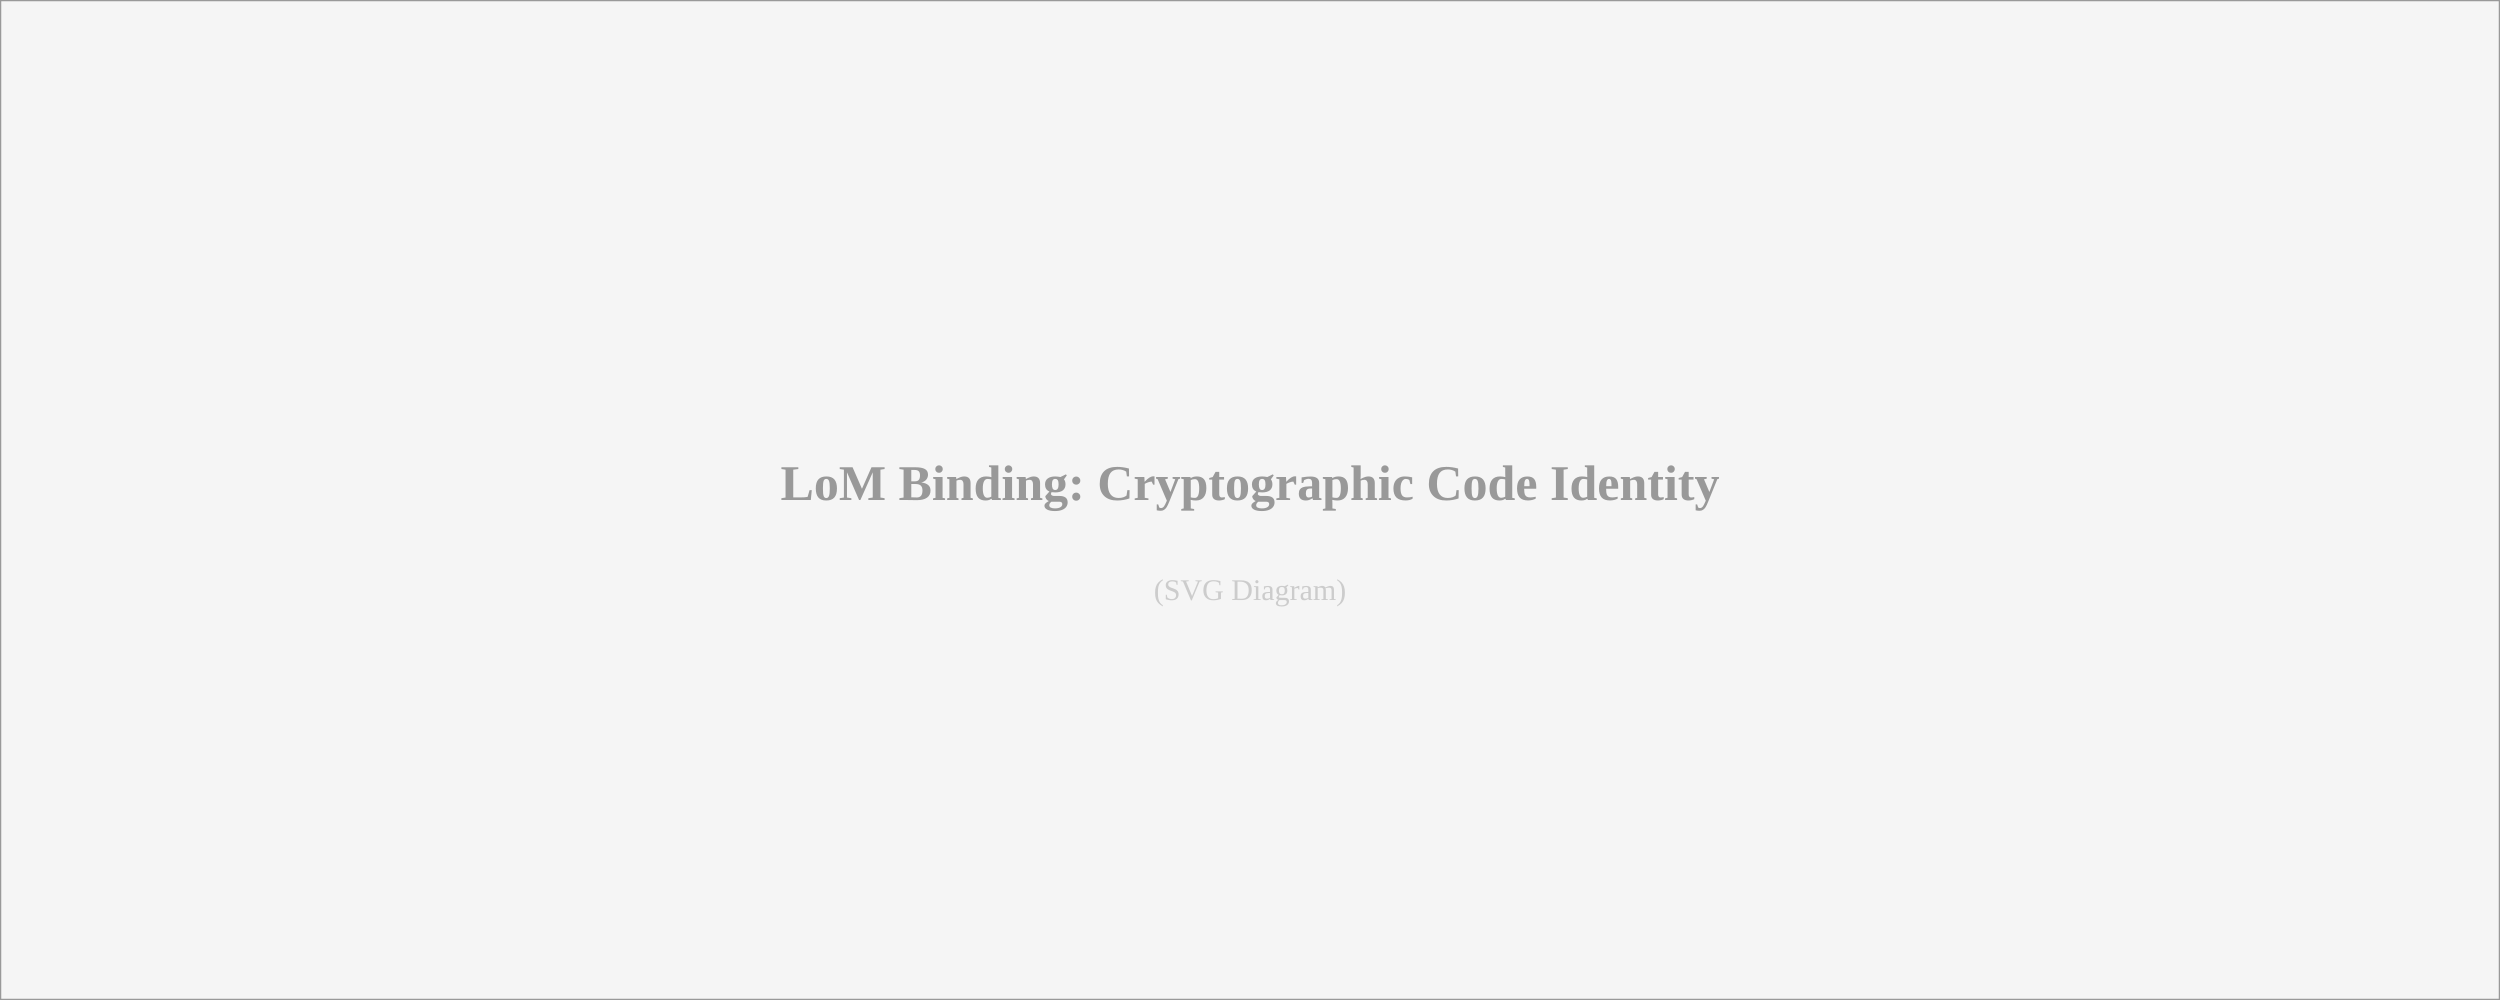
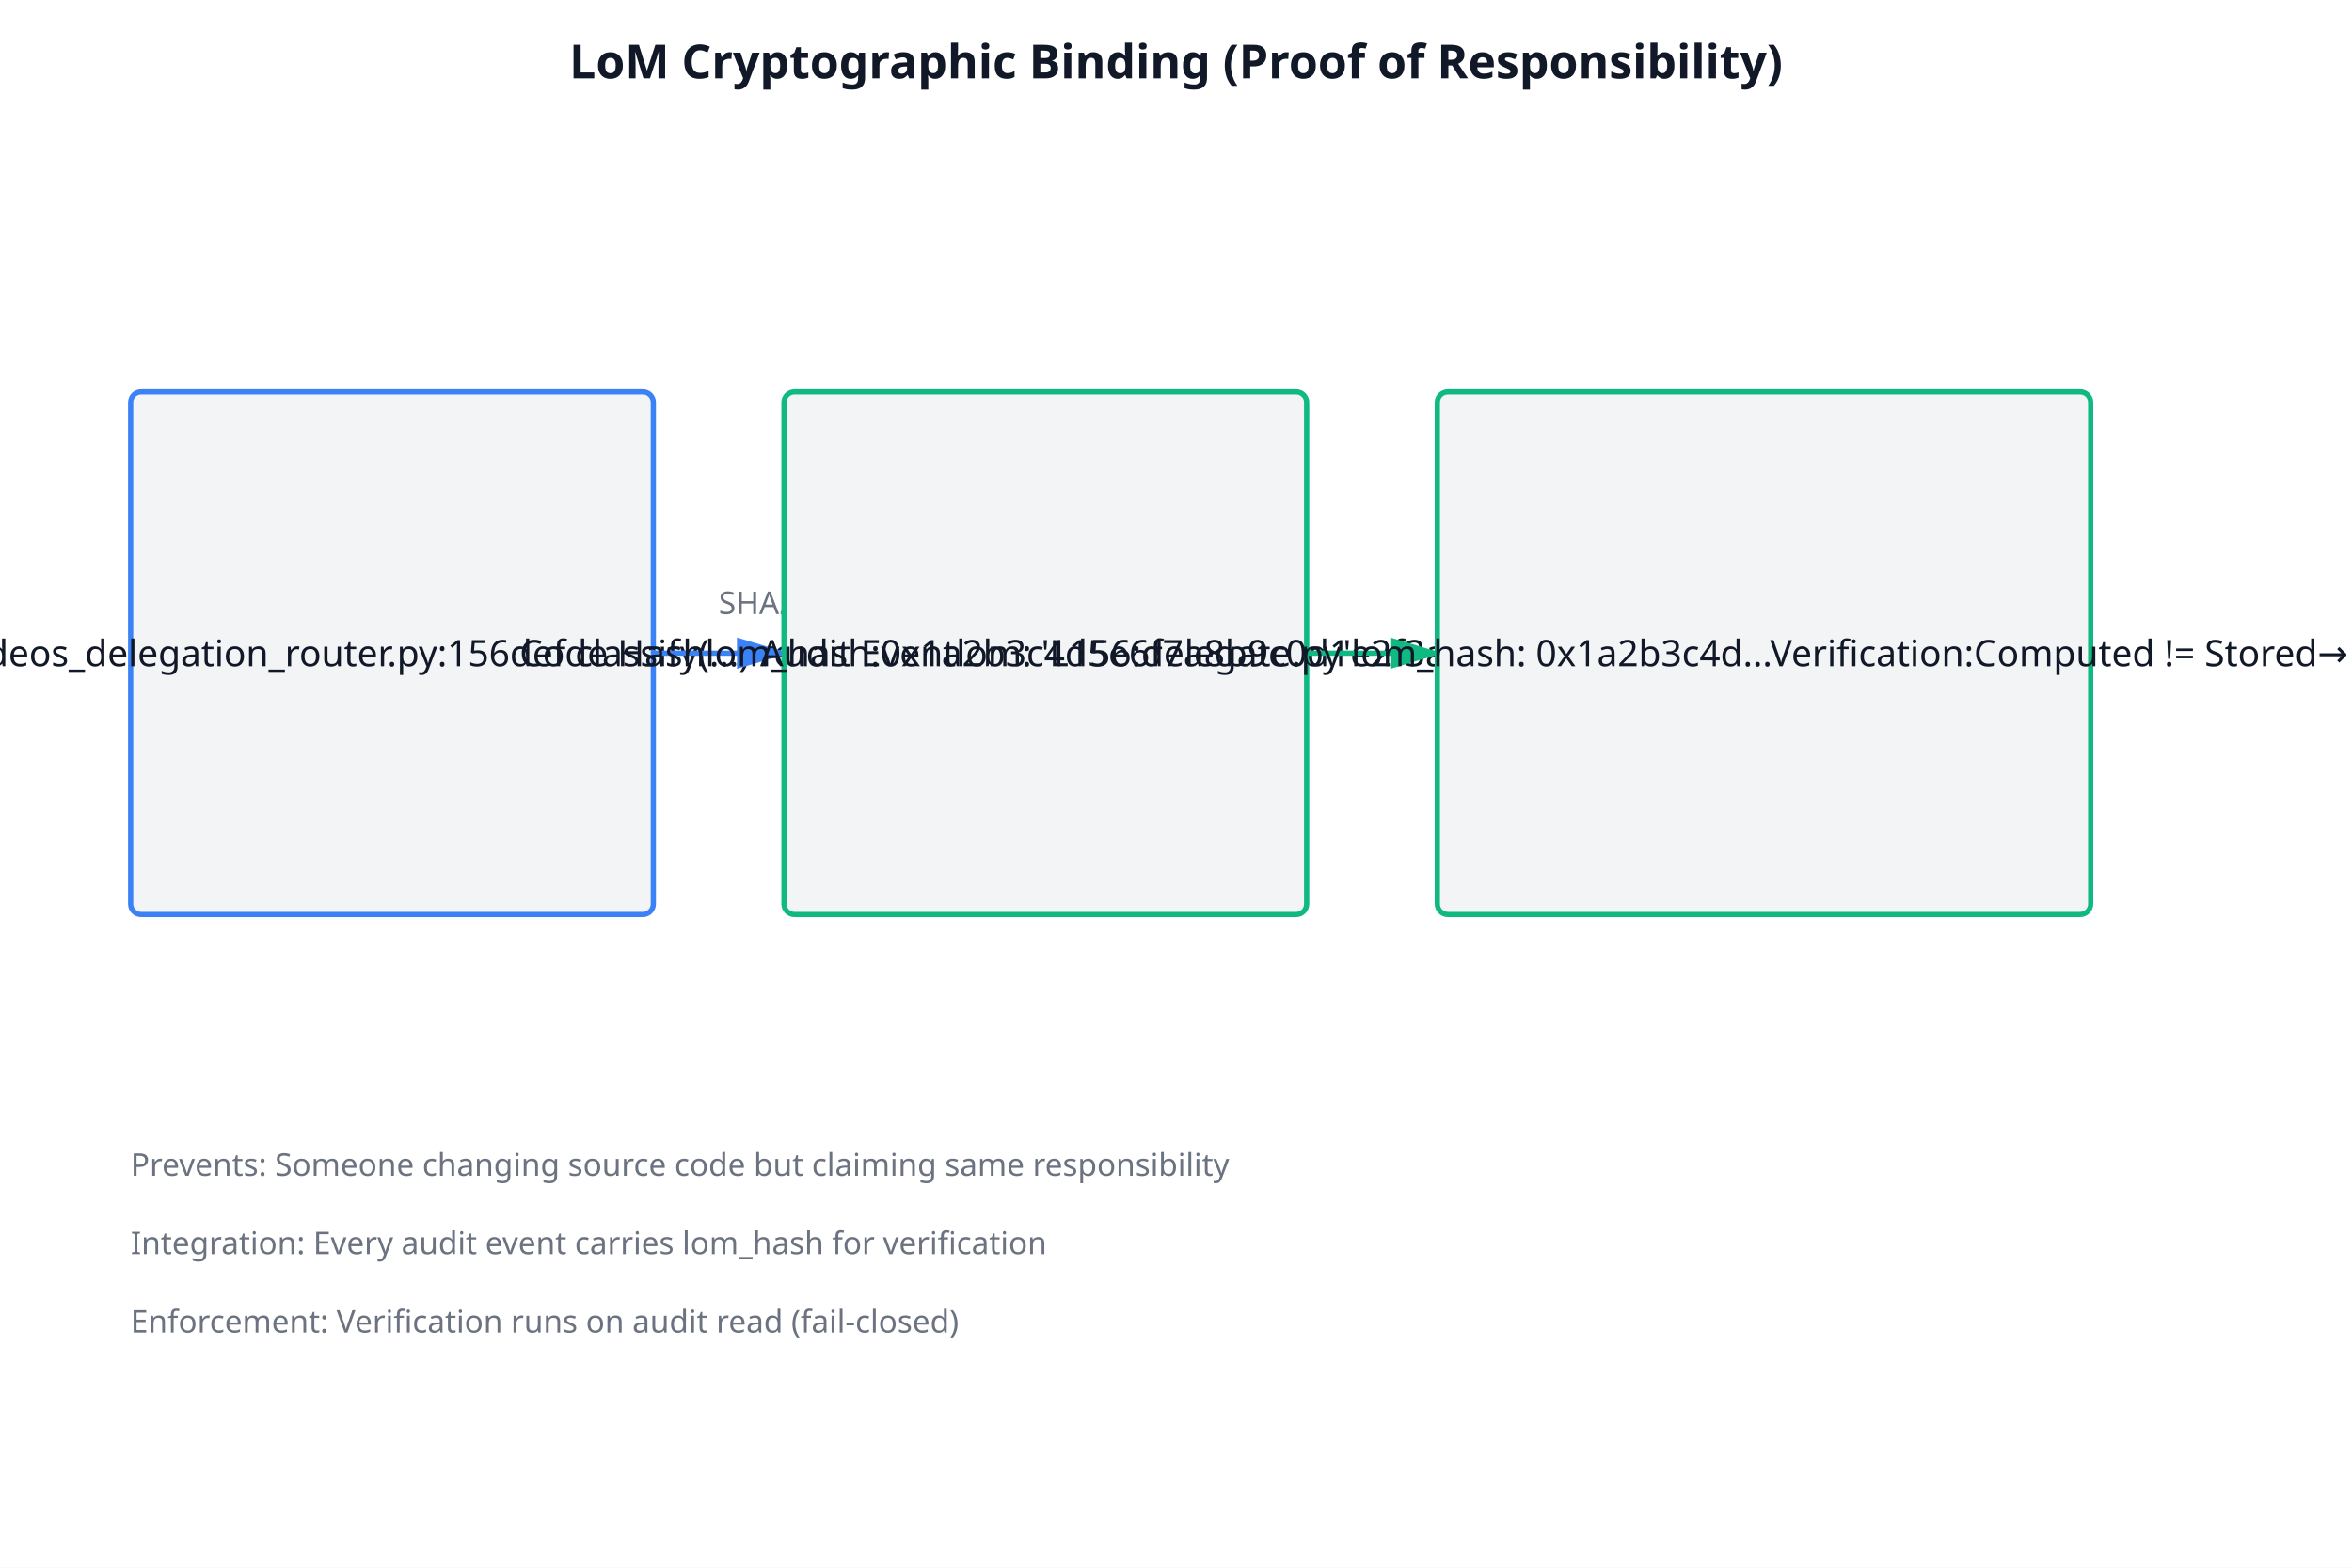
- <svg xmlns="http://www.w3.org/2000/svg" viewBox="0 0 1000 400">
-   <rect width="1000" height="400" fill="#f5f5f5" stroke="#999" stroke-width="1" />
-   <text x="500" y="200" font-size="20" font-weight="bold" text-anchor="middle" fill="#999">LoM Binding: Cryptographic Code Identity</text>
-   <text x="500" y="240" font-size="12" text-anchor="middle" fill="#ccc">(SVG Diagram)</text>
+ <svg xmlns="http://www.w3.org/2000/svg" viewBox="0 0 900 600" width="900" height="600">
+   <defs>
+     <style>
+       .box { fill: #F3F4F6; stroke: #3B82F6; stroke-width: 2; }
+       .box-green { fill: #F3F4F6; stroke: #10B981; stroke-width: 2; }
+       .box-red { fill: #F3F4F6; stroke: #EF4444; stroke-width: 2; }
+       .title { font-size: 18px; font-weight: bold; fill: #111827; font-family: sans-serif; }
+       .label { font-size: 14px; fill: #111827; font-family: sans-serif; }
+       .small { font-size: 12px; fill: #6B7280; font-family: sans-serif; }
+       .arrow { stroke: #3B82F6; stroke-width: 2; fill: none; marker-end: url(#arrowhead); }
+       .arrow-green { stroke: #10B981; stroke-width: 2; fill: none; marker-end: url(#arrowhead-green); }
+       .arrow-red { stroke: #EF4444; stroke-width: 2; fill: none; marker-end: url(#arrowhead-red); }
+       line { stroke: #6B7280; stroke-width: 1; }
+       circle { fill: #F3F4F6; stroke: #3B82F6; stroke-width: 2; }
+     </style>
+     <marker id="arrowhead" markerWidth="10" markerHeight="10" refX="9" refY="3" orient="auto">
+       <polygon points="0 0, 10 3, 0 6" fill="#3B82F6" />
+     </marker>
+     <marker id="arrowhead-green" markerWidth="10" markerHeight="10" refX="9" refY="3" orient="auto">
+       <polygon points="0 0, 10 3, 0 6" fill="#10B981" />
+     </marker>
+     <marker id="arrowhead-red" markerWidth="10" markerHeight="10" refX="9" refY="3" orient="auto">
+       <polygon points="0 0, 10 3, 0 6" fill="#EF4444" />
+     </marker>
+   </defs>
+   <rect width="900" height="600" fill="white" />
+   <text x="450" y="30" text-anchor="middle" class="title">LoM Cryptographic Binding (Proof of Responsibility)</text>
+   <rect x="50" y="150" width="200" height="200" class="box" rx="4" />
+   <text x="150" y="255" text-anchor="middle" class="label">Source Code
+ 
+ os_delegation
+ _router.py:156
+ 
+ def classify(...)
+   return route</text>
+   <path d="M 250 250 L 300 250" class="arrow" />
+   <text x="275" y="235" class="small">SHA256()</text>
+   <rect x="300" y="150" width="200" height="200" class="box-green" rx="4" />
+   <text x="400" y="255" text-anchor="middle" class="label">Code Hash
+ 
+ lom_hash:
+ 0x1a2b3c4d
+ 5e6f7a8b
+ 9c0d1e2f
+ 3a4b5c6d</text>
+   <path d="M 500 250 L 550 250" class="arrow-green" />
+   <rect x="550" y="150" width="250" height="200" class="box-green" rx="4" />
+   <text x="675" y="255" text-anchor="middle" class="label">Audit Event
+ 
+ lom: 'L156:delegate.py'
+ lom_hash: 0x1a2b3c4d...
+ 
+ Verification:
+ Computed != Stored
+ → SPOOFING DETECTED ❌</text>
+   <text x="50" y="450" class="small">Prevents: Someone changing source code but claiming same responsibility</text>
+   <text x="50" y="480" class="small">Integration: Every audit event carries lom_hash for verification</text>
+   <text x="50" y="510" class="small">Enforcement: Verification runs on audit read (fail-closed)</text>
</svg>
